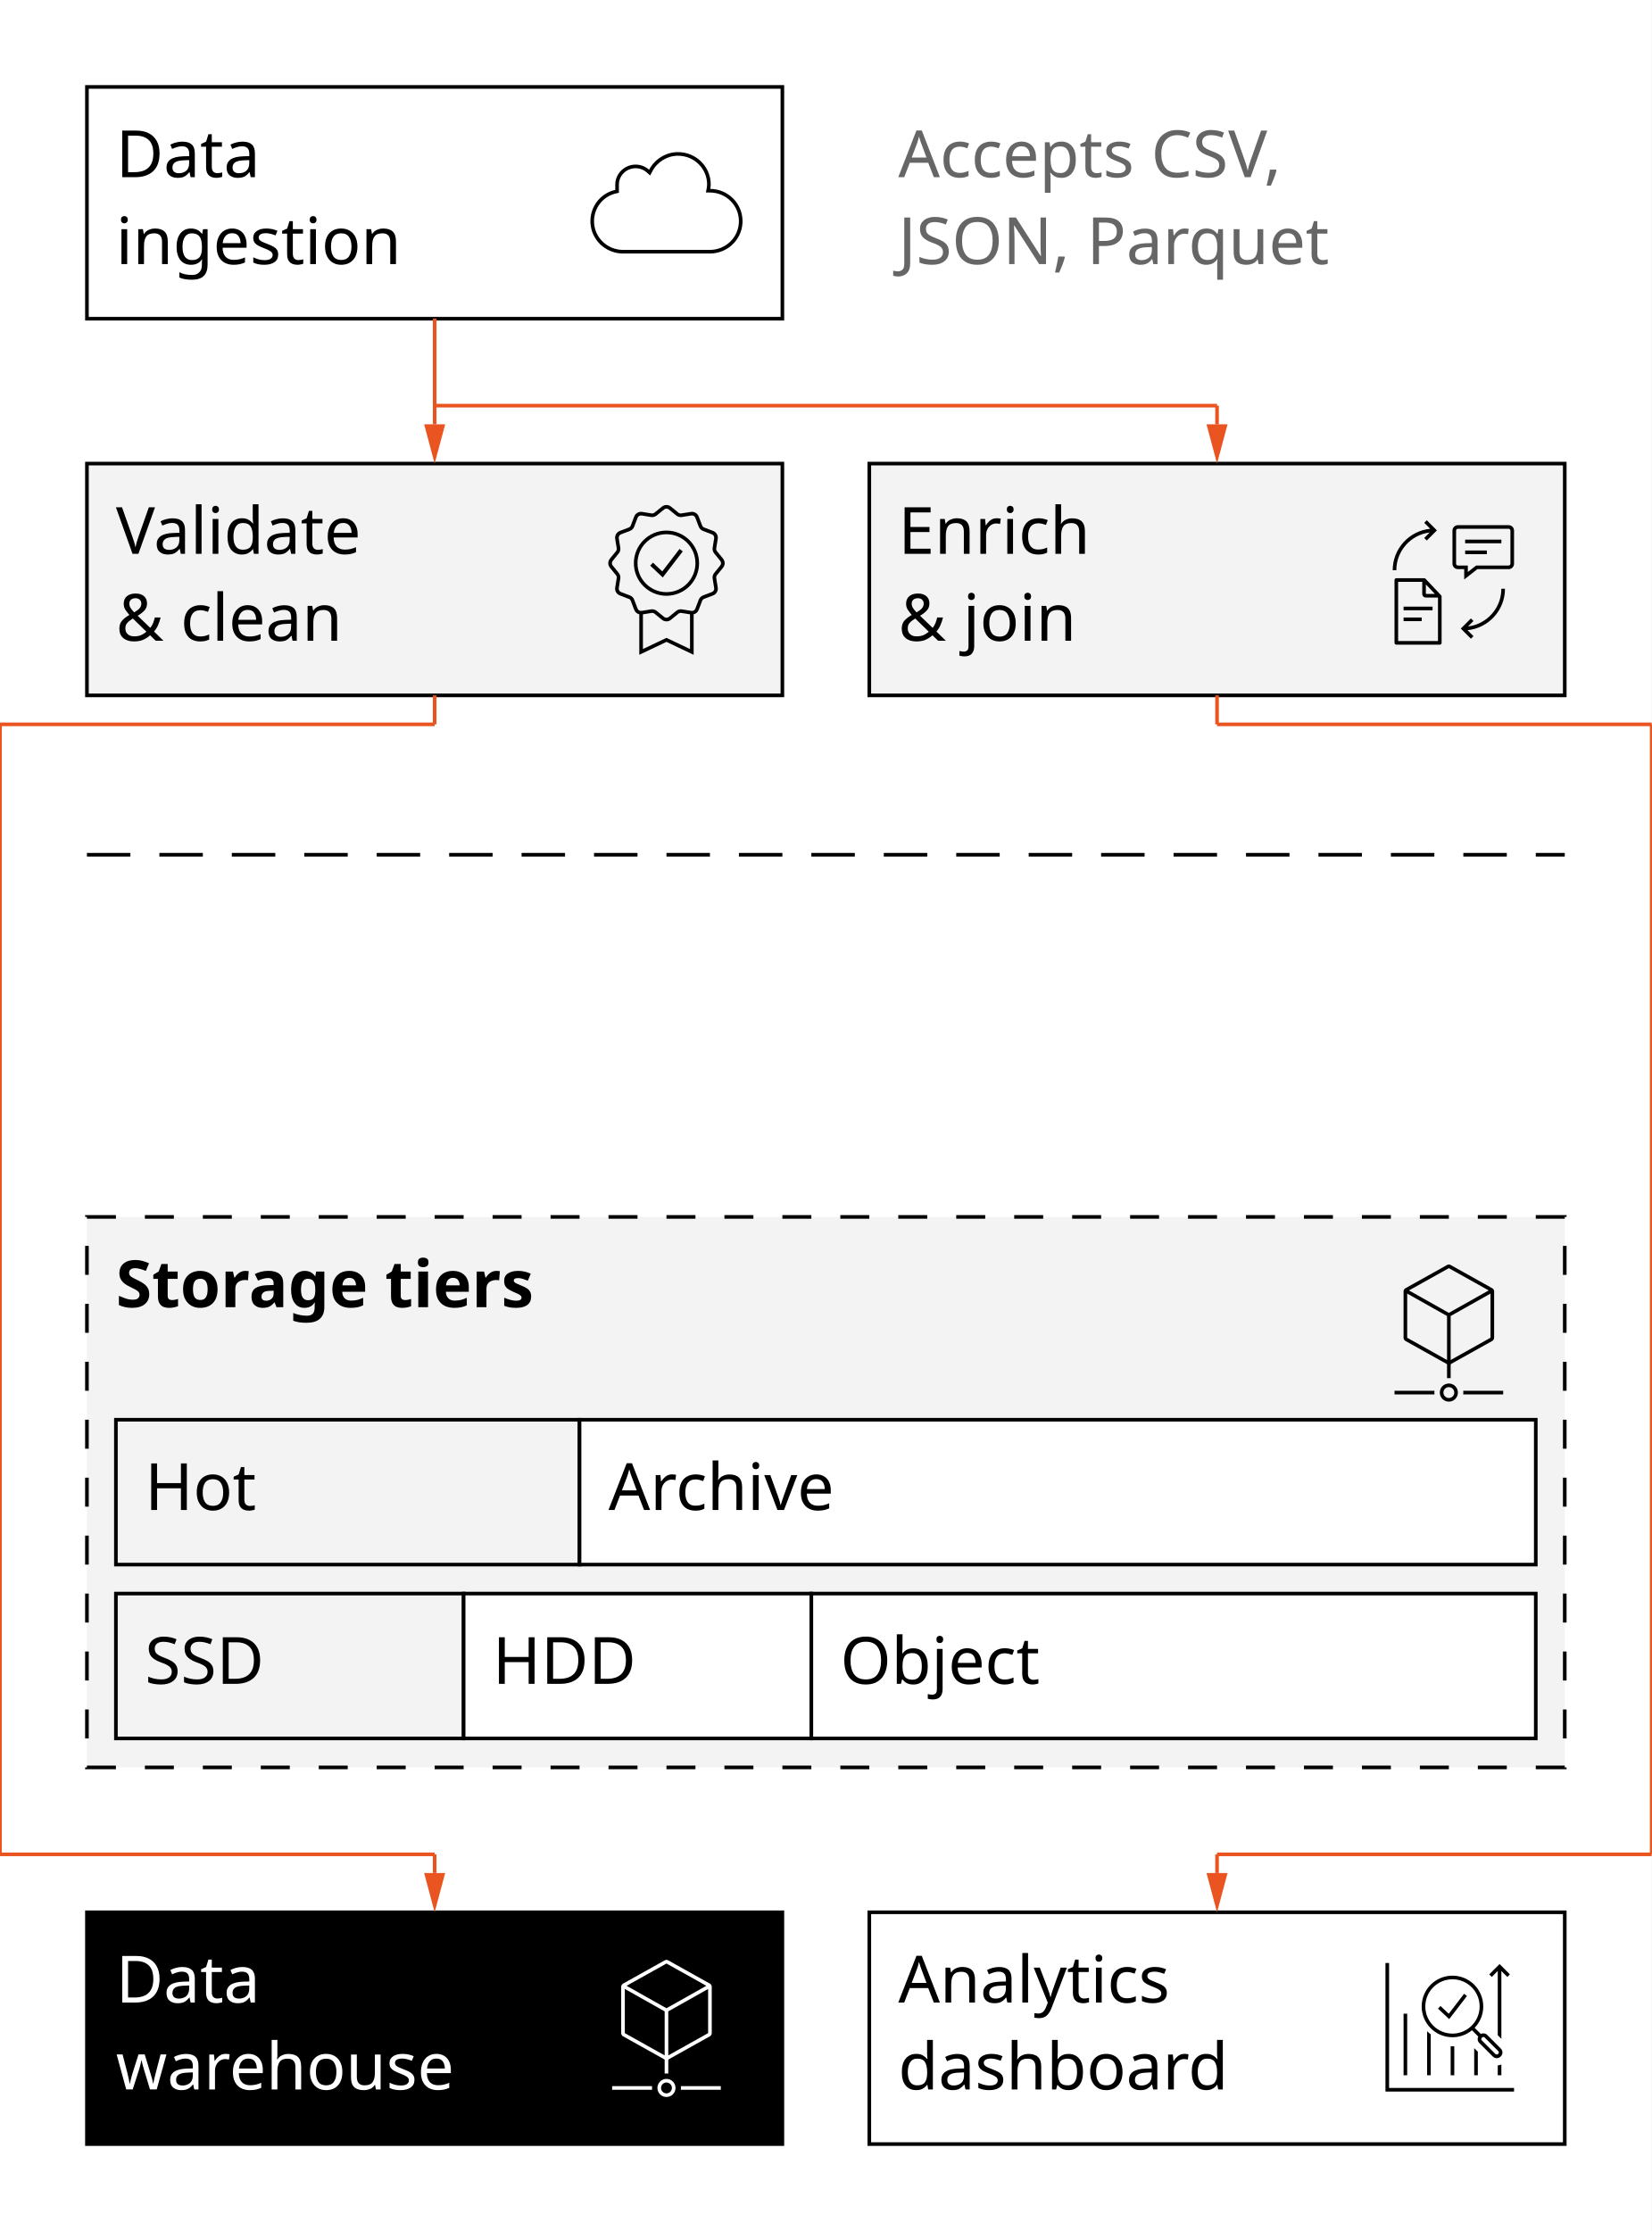
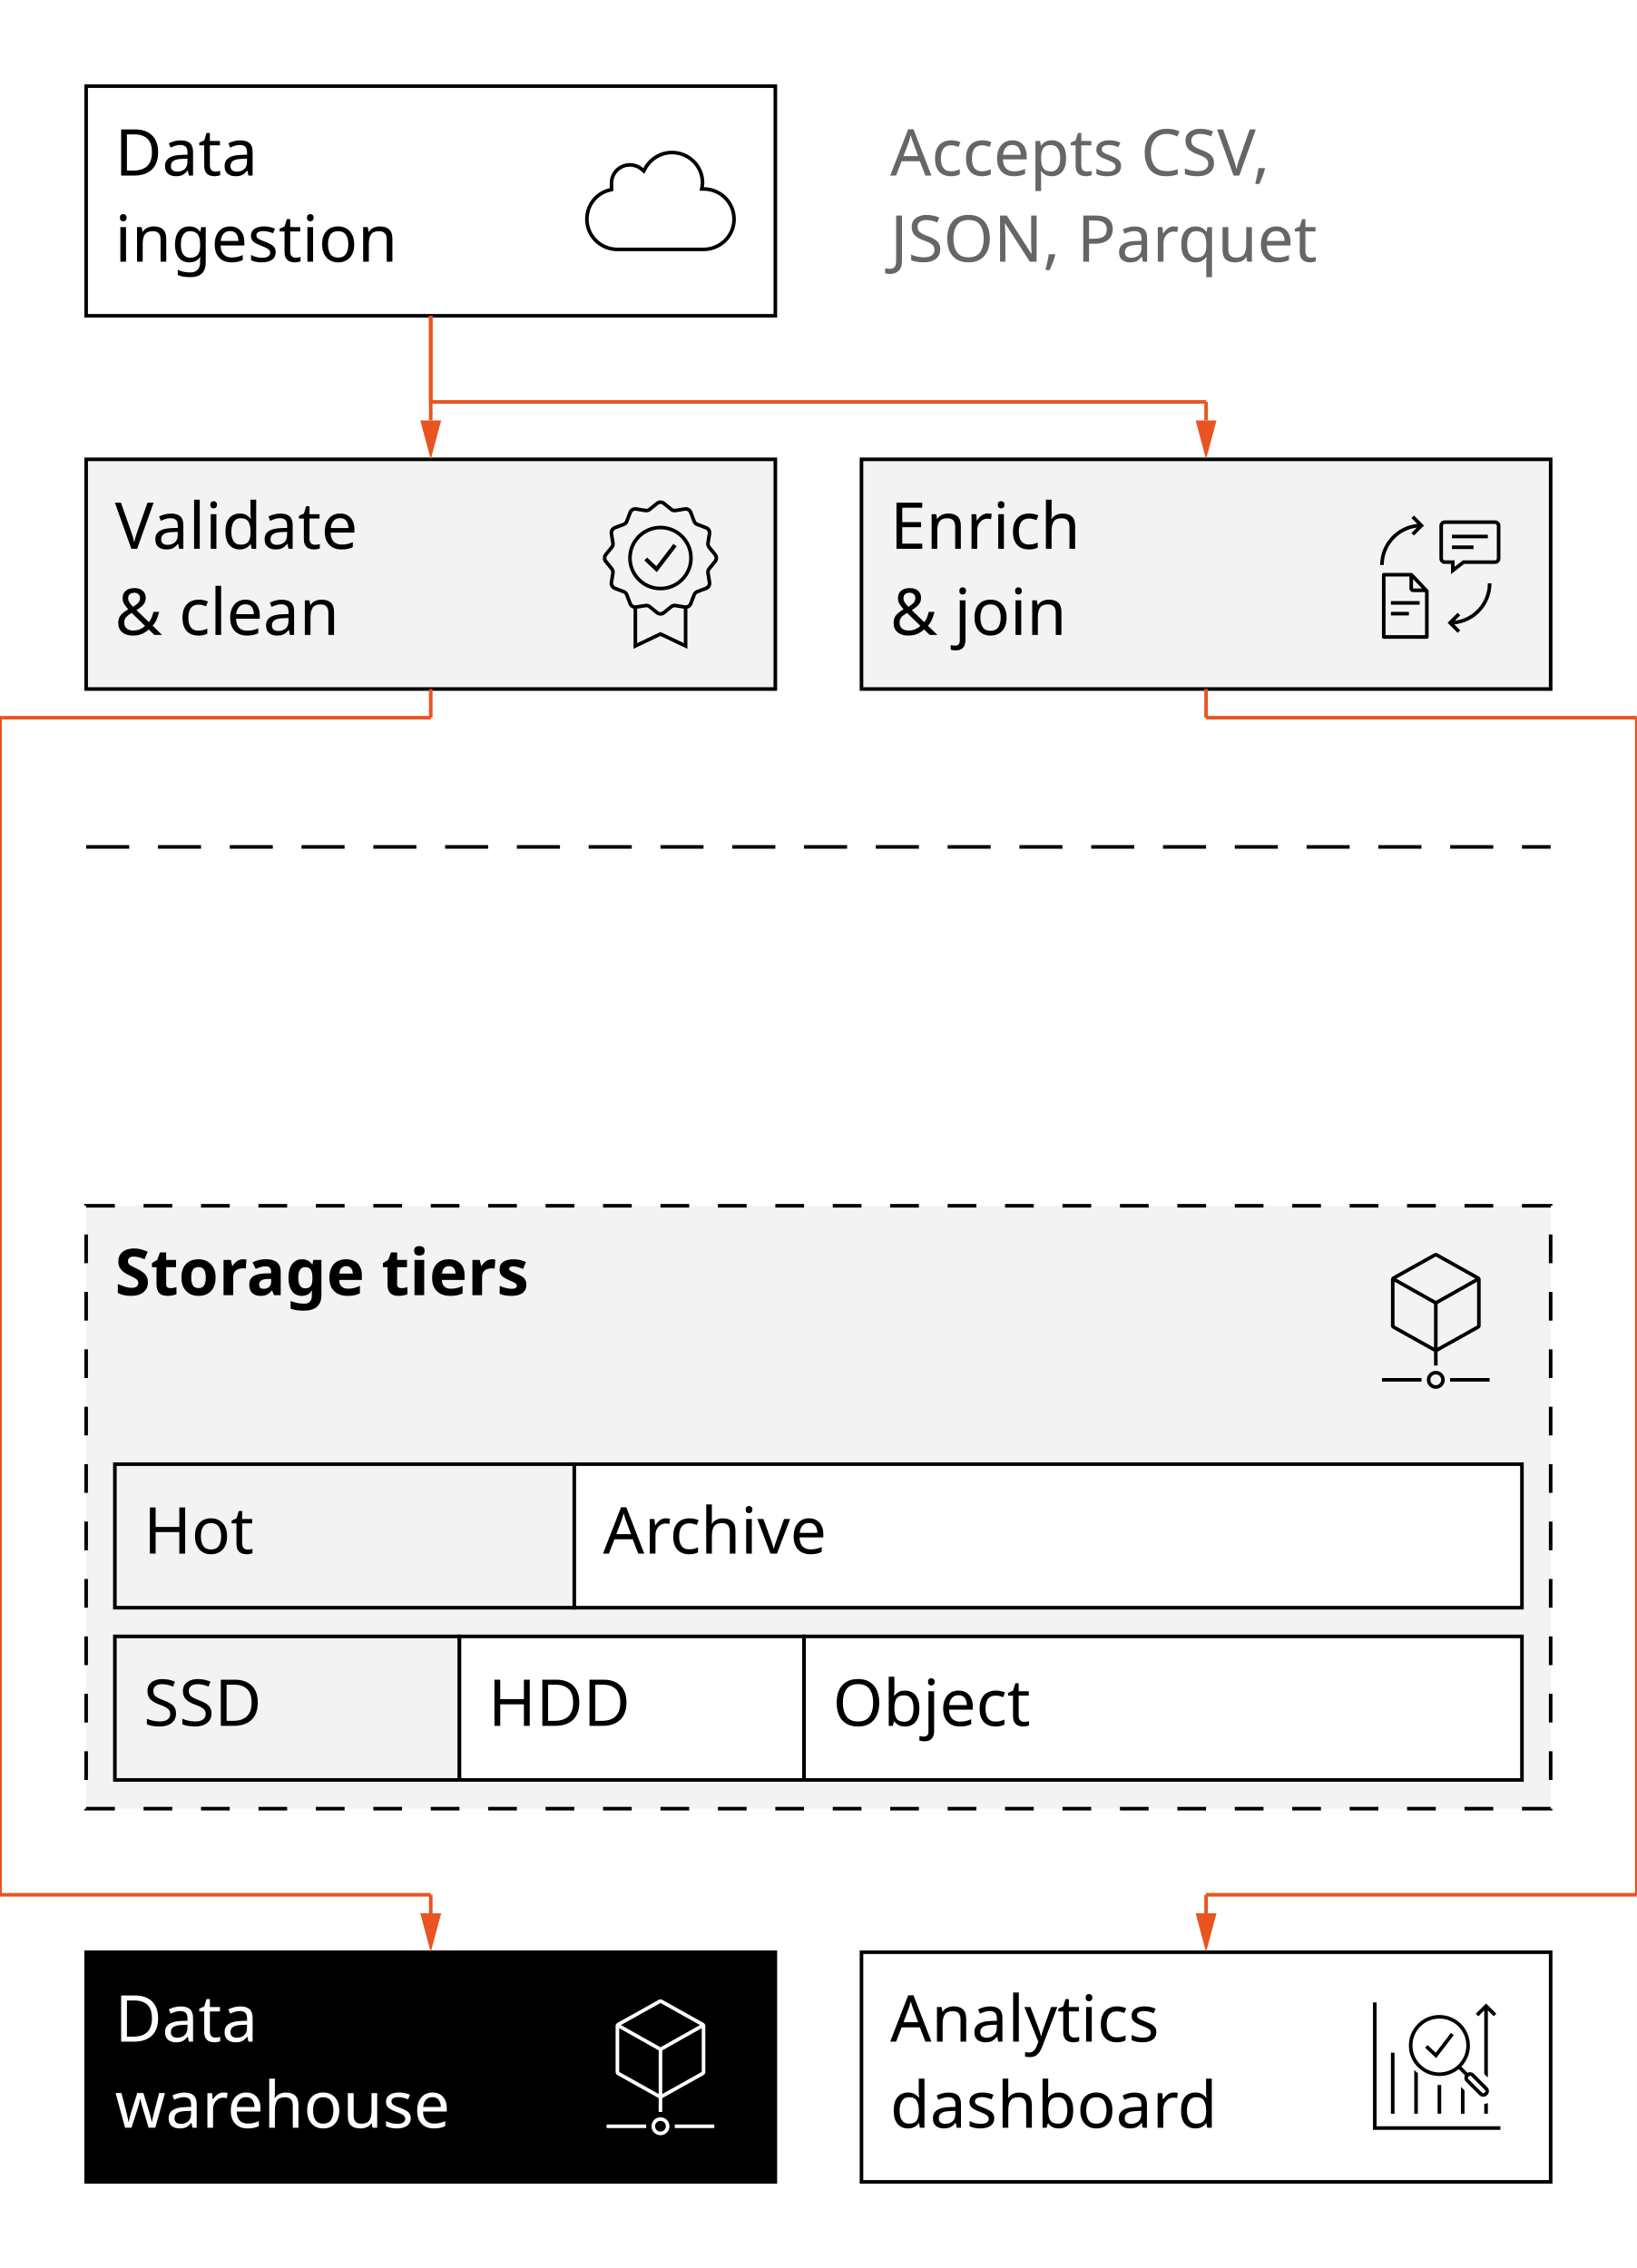
- <svg xmlns="http://www.w3.org/2000/svg" width="456" height="616" viewBox="0 0 456 616" xml:space="preserve">
-   <rect width="456" height="616" fill="#FFFFFF" />
+ <svg xmlns="http://www.w3.org/2000/svg" width="456" height="632" viewBox="0 0 456 632" xml:space="preserve">
+   <rect width="456" height="632" fill="#FFFFFF" />
  <g data-component-id="ingest">
    <rect x="24" y="24" width="192" height="64" fill="#FFFFFF" stroke="#000000" stroke-width="1" stroke-miterlimit="10" />
    <text font-family="Ubuntu Sans">
      <tspan x="32" y="48.92" font-size="18" font-weight="400" fill="#000000">Data</tspan>
      <tspan x="32" y="72.92" font-size="18" font-weight="400" fill="#000000">ingestion</tspan>
    </text>
    <g class="dg-icon" transform="translate(160 32)">
      <path fill-rule="evenodd" clip-rule="evenodd" d="M27.186 10C32.196 10 36.217 14 36.217 18.923L36.211 19.143C36.187 19.652 36.094 20.147 36.093 20.154C41.041 20.216 45 24.154 45 29.077L44.988 29.536C44.748 34.246 40.822 38 35.969 38H12.031L11.565 37.988C6.928 37.757 3.245 34.094 3.012 29.536L3 29.077C3 24.954 5.784 21.352 9.866 20.429V18.984C9.866 15.908 12.402 13.446 15.495 13.446L15.749 13.452C17.017 13.51 18.22 13.996 19.206 14.861C20.753 11.908 23.845 10 27.186 10ZM27.186 11C24.224 11 21.469 12.695 20.092 15.325L19.502 16.452L18.547 15.613C17.674 14.847 16.608 14.446 15.495 14.446C12.935 14.446 10.866 16.479 10.866 18.984V21.227L10.087 21.403C6.472 22.221 4 25.409 4 29.077C4 33.438 7.564 37 12.031 37H35.969C40.436 37 44 33.438 44 29.077C44 24.713 40.493 21.208 36.08 21.153L34.888 21.139L35.11 19.967V19.965C35.111 19.962 35.112 19.956 35.113 19.948C35.116 19.933 35.121 19.91 35.126 19.88C35.136 19.819 35.149 19.73 35.163 19.626C35.191 19.411 35.217 19.151 35.217 18.923C35.217 14.562 31.653 11 27.186 11Z" fill="#000000" />
    </g>
  </g>
  <g data-component-id="ingest_note">
    <rect x="240" y="24" width="192" height="64" fill="#FFFFFF" stroke="none" stroke-width="1" stroke-miterlimit="10" />
    <text font-family="Ubuntu Sans">
      <tspan x="248" y="48.92" font-size="18" font-weight="400" fill="#666666">Accepts CSV,</tspan>
      <tspan x="248" y="72.92" font-size="18" font-weight="400" fill="#666666">JSON, Parquet</tspan>
    </text>
  </g>
  <g data-component-id="validate">
    <rect x="24" y="128" width="192" height="64" fill="#F3F3F3" stroke="#000000" stroke-width="1" stroke-miterlimit="10" />
    <text font-family="Ubuntu Sans">
      <tspan x="32" y="152.92" font-size="18" font-weight="400" fill="#000000">Validate</tspan>
      <tspan x="32" y="176.92" font-size="18" font-weight="400" fill="#000000">&amp; clean</tspan>
    </text>
    <g class="dg-icon" transform="translate(160 136)">
      <path fill-rule="evenodd" clip-rule="evenodd" d="M22.738 3.882C23.473 3.284 24.527 3.284 25.262 3.882L27.314 5.552C27.535 5.731 27.822 5.808 28.104 5.763L30.716 5.344C31.651 5.193 32.565 5.72 32.902 6.605L33.845 9.077C33.946 9.343 34.157 9.554 34.423 9.655L36.895 10.598C37.78 10.935 38.307 11.849 38.156 12.784L37.737 15.396C37.692 15.678 37.769 15.965 37.948 16.186L39.618 18.238C40.216 18.973 40.216 20.027 39.618 20.762L37.948 22.814C37.769 23.035 37.692 23.322 37.737 23.604L38.156 26.216C38.307 27.151 37.78 28.065 36.895 28.402L34.423 29.345C34.157 29.446 33.946 29.657 33.845 29.923L32.902 32.395C32.661 33.027 32.126 33.473 31.5 33.624V44.791L24 41.225L16.5 44.791V33.624C15.874 33.473 15.339 33.027 15.098 32.395L14.155 29.923C14.054 29.657 13.843 29.446 13.577 29.345L11.105 28.402C10.22 28.065 9.693 27.151 9.844 26.216L10.263 23.604C10.308 23.322 10.231 23.035 10.052 22.814L8.382 20.762C7.784 20.027 7.784 18.973 8.382 18.238L10.052 16.186C10.231 15.965 10.308 15.678 10.263 15.396L9.844 12.784C9.693 11.848 10.22 10.935 11.105 10.598L13.577 9.655C13.843 9.554 14.054 9.343 14.155 9.077L15.098 6.605C15.435 5.72 16.349 5.193 17.284 5.344L19.896 5.763C20.178 5.808 20.465 5.731 20.686 5.552L22.738 3.882ZM19.896 33.237L17.5 33.621V43.208L23.785 40.22L24 40.117L24.215 40.22L30.5 43.208V33.621L28.104 33.237C27.822 33.192 27.535 33.269 27.314 33.448L25.262 35.118C24.527 35.716 23.473 35.716 22.738 35.118L20.686 33.448C20.465 33.269 20.178 33.192 19.896 33.237ZM24.631 4.658C24.263 4.359 23.737 4.359 23.369 4.658L21.316 6.327C20.874 6.687 20.3 6.841 19.737 6.751L17.125 6.331C16.657 6.256 16.201 6.519 16.032 6.962L15.09 9.434C14.887 9.966 14.466 10.387 13.934 10.59L11.462 11.532C11.019 11.701 10.756 12.157 10.831 12.625L11.251 15.237C11.341 15.8 11.187 16.374 10.827 16.816L9.158 18.869C8.859 19.237 8.859 19.763 9.158 20.131L10.827 22.184C11.187 22.626 11.341 23.2 11.251 23.763L10.831 26.375C10.756 26.843 11.019 27.299 11.462 27.468L13.934 28.41C14.466 28.613 14.887 29.034 15.09 29.566L16.032 32.038C16.201 32.481 16.657 32.744 17.125 32.669L19.737 32.249C20.3 32.159 20.874 32.313 21.316 32.673L23.369 34.342C23.737 34.641 24.263 34.641 24.631 34.342L26.684 32.673C27.126 32.313 27.7 32.159 28.263 32.249L30.875 32.669C31.343 32.744 31.799 32.481 31.968 32.038L32.91 29.566C33.113 29.034 33.534 28.613 34.066 28.41L36.538 27.468C36.981 27.299 37.244 26.843 37.169 26.375L36.749 23.763C36.659 23.2 36.813 22.626 37.173 22.184L38.842 20.131C39.141 19.763 39.141 19.237 38.842 18.869L37.173 16.816C36.813 16.374 36.659 15.8 36.749 15.237L37.169 12.625C37.244 12.157 36.981 11.701 36.538 11.532L34.066 10.59C33.534 10.387 33.113 9.966 32.91 9.434L31.968 6.962C31.799 6.519 31.343 6.256 30.875 6.331L28.263 6.751C27.7 6.841 27.126 6.687 26.684 6.327L24.631 4.658Z" fill="#000000" />
      <path d="M28.5 16.248L22.977 23.439L22.525 23.013L19.501 20.171L20.27 19.351L22.842 21.768L27.607 15.562L28.5 16.248Z" fill="#000000" />
      <path fill-rule="evenodd" clip-rule="evenodd" d="M24 10.5C28.971 10.5 33 14.529 33 19.5C33 24.471 28.971 28.5 24 28.5C19.029 28.5 15 24.471 15 19.5C15 14.529 19.029 10.5 24 10.5ZM24 11.5C19.582 11.5 16 15.082 16 19.5C16 23.918 19.582 27.5 24 27.5C28.418 27.5 32 23.918 32 19.5C32 15.082 28.418 11.5 24 11.5Z" fill="#000000" />
    </g>
  </g>
  <g data-component-id="enrich">
    <rect x="240" y="128" width="192" height="64" fill="#F3F3F3" stroke="#000000" stroke-width="1" stroke-miterlimit="10" />
    <text font-family="Ubuntu Sans">
      <tspan x="248" y="152.92" font-size="18" font-weight="400" fill="#000000">Enrich</tspan>
      <tspan x="248" y="176.92" font-size="18" font-weight="400" fill="#000000">&amp; join</tspan>
    </text>
    <g class="dg-icon" transform="translate(376 136)">
      <path d="M39.5 26.556C39.5 32.519 34.961 37.421 29.149 37.998L30.798 39.647L30.091 40.353L27.293 37.556L30.091 34.758L30.798 35.465L29.288 36.974C34.479 36.338 38.5 31.918 38.5 26.556H39.5Z" fill="#000000" />
      <path d="M20.707 10.444L17.909 13.242L17.202 12.535L18.711 11.025C13.52 11.661 9.5 16.082 9.5 21.444H8.5C8.5 15.481 13.039 10.578 18.85 10.001L17.202 8.354L17.909 7.646L20.707 10.444Z" fill="#000000" />
      <path d="M34.5 17H28.5V16H34.5V17Z" fill="#000000" />
      <path d="M38.5 14H28.5V13H38.5V14Z" fill="#000000" />
      <path fill-rule="evenodd" clip-rule="evenodd" d="M40.5 9C41.328 9 42 9.672 42 10.5V19.645C42 20.422 41.41 21.061 40.653 21.138L40.5 21.145H31.881L28.238 24V21.145H26.5L26.347 21.138C25.59 21.061 25 20.422 25 19.645V10.5C25 9.672 25.672 9 26.5 9H40.5ZM26.5 10C26.224 10 26 10.224 26 10.5V19.645C26 19.922 26.224 20.145 26.5 20.145H29.238V21.945L31.536 20.145H40.5C40.776 20.145 41 19.922 41 19.645V10.5C41 10.258 40.829 10.056 40.601 10.01L40.5 10H26.5Z" fill="#000000" />
      <path d="M16.5 35.5H11.5V34.5H16.5V35.5Z" fill="#000000" />
      <path d="M19.5 32.5H11.5V31.5H19.5V32.5Z" fill="#000000" />
      <path fill-rule="evenodd" clip-rule="evenodd" d="M17.196 23.648C17.334 23.648 17.465 23.704 17.56 23.804L21.863 28.356C21.951 28.449 22 28.573 22 28.7V41.5C22 41.776 21.776 42 21.5 42H9.5C9.224 42 9 41.776 9 41.5V24.148C9 23.906 9.171 23.704 9.399 23.657L9.5 23.648H17.196ZM10 41H21V28.99H17.657C17.105 28.99 16.657 28.542 16.657 27.99V24.648H10V41ZM17.657 27.99H20.142L17.657 25.362V27.99Z" fill="#000000" />
    </g>
  </g>
  <g data-component-id="_auto_1">
    <line class="dg-separator" x1="24" y1="236.0" x2="432" y2="236.0" fill="none" stroke="#000000" stroke-width="1" stroke-miterlimit="10" stroke-dasharray="12 8" />
  </g>
  <g data-component-id="storage">
-     <rect x="24" y="336" width="408" height="152" fill="#F3F3F3" stroke="#000000" stroke-width="1" stroke-miterlimit="10" stroke-dasharray="8 8" />
+     <rect x="24" y="336" width="408" height="168" fill="#F3F3F3" stroke="#000000" stroke-width="1" stroke-miterlimit="10" stroke-dasharray="8 8" />
    <text font-family="Ubuntu Sans">
      <tspan x="32" y="360.92" font-size="18" font-weight="700" fill="#000000">Storage tiers</tspan>
    </text>
  </g>
-   <rect x="32" y="392" width="128" height="40" fill="#F3F3F3" stroke="#000000" stroke-width="1" stroke-miterlimit="10" />
+   <rect x="32" y="408" width="128" height="40" fill="#F3F3F3" stroke="#000000" stroke-width="1" stroke-miterlimit="10" />
  <text font-family="Ubuntu Sans">
-     <tspan x="40" y="416.92" font-size="18" font-weight="400" fill="#000000">Hot</tspan>
+     <tspan x="40" y="432.92" font-size="18" font-weight="400" fill="#000000">Hot</tspan>
  </text>
-   <rect x="160" y="392" width="264" height="40" fill="#FFFFFF" stroke="#000000" stroke-width="1" stroke-miterlimit="10" />
+   <rect x="160" y="408" width="264" height="40" fill="#FFFFFF" stroke="#000000" stroke-width="1" stroke-miterlimit="10" />
  <text font-family="Ubuntu Sans">
-     <tspan x="168" y="416.92" font-size="18" font-weight="400" fill="#000000">Archive</tspan>
+     <tspan x="168" y="432.92" font-size="18" font-weight="400" fill="#000000">Archive</tspan>
  </text>
-   <rect x="32" y="440" width="96" height="40" fill="#F3F3F3" stroke="#000000" stroke-width="1" stroke-miterlimit="10" />
+   <rect x="32" y="456" width="96" height="40" fill="#F3F3F3" stroke="#000000" stroke-width="1" stroke-miterlimit="10" />
  <text font-family="Ubuntu Sans">
-     <tspan x="40" y="464.92" font-size="18" font-weight="400" fill="#000000">SSD</tspan>
+     <tspan x="40" y="480.92" font-size="18" font-weight="400" fill="#000000">SSD</tspan>
  </text>
-   <rect x="128" y="440" width="96" height="40" fill="#FFFFFF" stroke="#000000" stroke-width="1" stroke-miterlimit="10" />
+   <rect x="128" y="456" width="96" height="40" fill="#FFFFFF" stroke="#000000" stroke-width="1" stroke-miterlimit="10" />
  <text font-family="Ubuntu Sans">
-     <tspan x="136" y="464.92" font-size="18" font-weight="400" fill="#000000">HDD</tspan>
+     <tspan x="136" y="480.92" font-size="18" font-weight="400" fill="#000000">HDD</tspan>
  </text>
-   <rect x="224" y="440" width="200" height="40" fill="#FFFFFF" stroke="#000000" stroke-width="1" stroke-miterlimit="10" />
+   <rect x="224" y="456" width="200" height="40" fill="#FFFFFF" stroke="#000000" stroke-width="1" stroke-miterlimit="10" />
  <text font-family="Ubuntu Sans">
-     <tspan x="232" y="464.92" font-size="18" font-weight="400" fill="#000000">Object</tspan>
+     <tspan x="232" y="480.92" font-size="18" font-weight="400" fill="#000000">Object</tspan>
  </text>
  <g data-component-id="storage">
    <g class="dg-icon" transform="translate(376 344)">
      <path fill-rule="evenodd" clip-rule="evenodd" d="M35.988 11.699C36.304 11.876 36.5 12.21 36.5 12.572V25.369C36.5 25.732 36.304 26.066 35.988 26.242L24 32.941L12.012 26.242C11.696 26.066 11.5 25.732 11.5 25.369V12.572C11.5 12.21 11.696 11.876 12.012 11.699L23.512 5.273C23.815 5.103 24.185 5.103 24.488 5.273L35.988 11.699ZM12.5 25.368L23.5 31.515V19.361L12.5 13.166V25.368ZM24.5 19.361V31.515L35.5 25.368V13.167L24.5 19.361ZM12.992 12.297L24 18.494L35.007 12.297L24 6.146L12.992 12.297Z" fill="#000000" />
      <path d="M20.032 40C20.012 40.164 20 40.331 20 40.5C20 40.669 20.012 40.836 20.032 41H9V40H20.032Z" fill="#000000" />
      <path d="M39 40V41H27.968C27.988 40.836 28 40.669 28 40.5C28 40.331 27.988 40.164 27.968 40H39Z" fill="#000000" />
      <path d="M24.5 36.531C24.336 36.511 24.169 36.5 24 36.5C23.831 36.5 23.664 36.511 23.5 36.531V32H24.5V36.531Z" fill="#000000" />
      <path fill-rule="evenodd" clip-rule="evenodd" d="M24 38C25.381 38 26.5 39.119 26.5 40.5C26.5 41.881 25.381 43 24 43C22.619 43 21.5 41.881 21.5 40.5C21.5 39.119 22.619 38 24 38ZM24 39C23.172 39 22.5 39.672 22.5 40.5C22.5 41.328 23.172 42 24 42C24.828 42 25.5 41.328 25.5 40.5C25.5 39.672 24.828 39 24 39Z" fill="#000000" />
    </g>
  </g>
  <g data-component-id="warehouse">
-     <rect x="24" y="528" width="192" height="64" fill="#000000" stroke="#000000" stroke-width="1" stroke-miterlimit="10" />
+     <rect x="24" y="544" width="192" height="64" fill="#000000" stroke="#000000" stroke-width="1" stroke-miterlimit="10" />
    <text font-family="Ubuntu Sans">
-       <tspan x="32" y="552.92" font-size="18" font-weight="400" fill="#FFFFFF">Data</tspan>
-       <tspan x="32" y="576.92" font-size="18" font-weight="400" fill="#FFFFFF">warehouse</tspan>
+       <tspan x="32" y="568.92" font-size="18" font-weight="400" fill="#FFFFFF">Data</tspan>
+       <tspan x="32" y="592.92" font-size="18" font-weight="400" fill="#FFFFFF">warehouse</tspan>
    </text>
-     <g class="dg-icon" transform="translate(160 536)">
+     <g class="dg-icon" transform="translate(160 552)">
      <path fill-rule="evenodd" clip-rule="evenodd" d="M35.988 11.699C36.304 11.876 36.5 12.21 36.5 12.572V25.369C36.5 25.732 36.304 26.066 35.988 26.242L24 32.941L12.012 26.242C11.696 26.066 11.5 25.732 11.5 25.369V12.572C11.5 12.21 11.696 11.876 12.012 11.699L23.512 5.273C23.815 5.103 24.185 5.103 24.488 5.273L35.988 11.699ZM12.5 25.368L23.5 31.515V19.361L12.5 13.166V25.368ZM24.5 19.361V31.515L35.5 25.368V13.167L24.5 19.361ZM12.992 12.297L24 18.494L35.007 12.297L24 6.146L12.992 12.297Z" fill="#FFFFFF" />
      <path d="M20.032 40C20.012 40.164 20 40.331 20 40.5C20 40.669 20.012 40.836 20.032 41H9V40H20.032Z" fill="#FFFFFF" />
      <path d="M39 40V41H27.968C27.988 40.836 28 40.669 28 40.5C28 40.331 27.988 40.164 27.968 40H39Z" fill="#FFFFFF" />
      <path d="M24.5 36.531C24.336 36.511 24.169 36.5 24 36.5C23.831 36.5 23.664 36.511 23.5 36.531V32H24.5V36.531Z" fill="#FFFFFF" />
      <path fill-rule="evenodd" clip-rule="evenodd" d="M24 38C25.381 38 26.5 39.119 26.5 40.5C26.5 41.881 25.381 43 24 43C22.619 43 21.5 41.881 21.5 40.5C21.5 39.119 22.619 38 24 38ZM24 39C23.172 39 22.5 39.672 22.5 40.5C22.5 41.328 23.172 42 24 42C24.828 42 25.5 41.328 25.5 40.5C25.5 39.672 24.828 39 24 39Z" fill="#FFFFFF" />
    </g>
  </g>
  <g data-component-id="dashboard">
-     <rect x="240" y="528" width="192" height="64" fill="#FFFFFF" stroke="#000000" stroke-width="1" stroke-miterlimit="10" />
+     <rect x="240" y="544" width="192" height="64" fill="#FFFFFF" stroke="#000000" stroke-width="1" stroke-miterlimit="10" />
    <text font-family="Ubuntu Sans">
-       <tspan x="248" y="552.92" font-size="18" font-weight="400" fill="#000000">Analytics</tspan>
-       <tspan x="248" y="576.92" font-size="18" font-weight="400" fill="#000000">dashboard</tspan>
+       <tspan x="248" y="568.92" font-size="18" font-weight="400" fill="#000000">Analytics</tspan>
+       <tspan x="248" y="592.92" font-size="18" font-weight="400" fill="#000000">dashboard</tspan>
    </text>
-     <g class="dg-icon" transform="translate(376 536)">
+     <g class="dg-icon" transform="translate(376 552)">
      <path d="M7.5 40.5H42V41.5H6.5V6H7.5V40.5Z" fill="#000000" />
      <path d="M12.5 37H11.5V20H12.5V37Z" fill="#000000" />
      <path d="M18 24.841C18.313 25.156 18.648 25.449 19 25.721V37H18V24.841Z" fill="#000000" />
      <path d="M25.5 37H24.5V29H25.5V37Z" fill="#000000" />
      <path d="M32 30.512V37H31V29.512L32 30.512Z" fill="#000000" />
      <path d="M38.5 37H37.5V34.27C37.841 34.242 38.178 34.166 38.5 34.039V37Z" fill="#000000" />
      <path d="M40.853 9.146L40.147 9.854L38.5 8.207V26.946L37.5 25.946V8.207L35.853 9.854L35.147 9.146L38 6.293L40.853 9.146Z" fill="#000000" />
      <path fill-rule="evenodd" clip-rule="evenodd" d="M25 9.5C29.694 9.5 33.5 13.306 33.5 18C33.5 20.289 32.593 22.365 31.121 23.894L32.831 25.604C33.398 25.303 34.117 25.392 34.594 25.869L38.363 29.639C38.949 30.224 38.949 31.174 38.363 31.76L38.28 31.843L38.166 31.945C37.577 32.426 36.708 32.392 36.159 31.843L32.39 28.074C31.912 27.597 31.824 26.877 32.124 26.311L30.387 24.573C28.92 25.776 27.045 26.5 25 26.5C20.306 26.5 16.5 22.694 16.5 18C16.5 13.306 20.306 9.5 25 9.5ZM33.887 26.577C33.691 26.382 33.375 26.382 33.18 26.577L33.097 26.659C32.902 26.854 32.902 27.171 33.097 27.366L36.866 31.136C37.062 31.331 37.378 31.331 37.573 31.136L37.656 31.053C37.851 30.858 37.851 30.541 37.656 30.346L33.887 26.577ZM25 10.5C20.858 10.5 17.5 13.858 17.5 18C17.5 22.142 20.858 25.5 25 25.5C29.142 25.5 32.5 22.142 32.5 18C32.5 13.858 29.142 10.5 25 10.5Z" fill="#000000" />
      <path d="M29.001 15.109L24.092 21.501L21 18.596L21.686 17.867L23.972 20.015L28.208 14.5L29.001 15.109Z" fill="#000000" />
    </g>
  </g>
  <g data-component-id="_auto_2">
    <line x1="120" y1="88" x2="120" y2="117.159" fill="none" stroke="#E95420" stroke-width="1" stroke-miterlimit="10" />
    <polygon points="117.095,117.159 120,128 122.905,117.159" fill="#E95420" />
  </g>
  <g data-component-id="_auto_3">
    <line x1="120" y1="88" x2="120" y2="112" fill="none" stroke="#E95420" stroke-width="1" stroke-miterlimit="10" />
    <line x1="120" y1="112" x2="336" y2="112" fill="none" stroke="#E95420" stroke-width="1" stroke-miterlimit="10" />
    <line x1="336" y1="112" x2="336" y2="117.159" fill="none" stroke="#E95420" stroke-width="1" stroke-miterlimit="10" />
    <polygon points="333.095,117.159 336,128 338.905,117.159" fill="#E95420" />
  </g>
  <g data-component-id="_auto_4">
    <line x1="120" y1="192" x2="120" y2="200" fill="none" stroke="#E95420" stroke-width="1" stroke-miterlimit="10" />
    <line x1="120" y1="200" x2="0" y2="200" fill="none" stroke="#E95420" stroke-width="1" stroke-miterlimit="10" />
-     <line x1="0" y1="200" x2="0" y2="512" fill="none" stroke="#E95420" stroke-width="1" stroke-miterlimit="10" />
-     <line x1="0" y1="512" x2="120" y2="512" fill="none" stroke="#E95420" stroke-width="1" stroke-miterlimit="10" />
-     <line x1="120" y1="512" x2="120" y2="517.159" fill="none" stroke="#E95420" stroke-width="1" stroke-miterlimit="10" />
-     <polygon points="117.095,517.159 120,528 122.905,517.159" fill="#E95420" />
+     <line x1="0" y1="200" x2="0" y2="528" fill="none" stroke="#E95420" stroke-width="1" stroke-miterlimit="10" />
+     <line x1="0" y1="528" x2="120" y2="528" fill="none" stroke="#E95420" stroke-width="1" stroke-miterlimit="10" />
+     <line x1="120" y1="528" x2="120" y2="533.159" fill="none" stroke="#E95420" stroke-width="1" stroke-miterlimit="10" />
+     <polygon points="117.095,533.159 120,544 122.905,533.159" fill="#E95420" />
  </g>
  <g data-component-id="_auto_5">
    <line x1="336" y1="192" x2="336" y2="200" fill="none" stroke="#E95420" stroke-width="1" stroke-miterlimit="10" />
    <line x1="336" y1="200" x2="456" y2="200" fill="none" stroke="#E95420" stroke-width="1" stroke-miterlimit="10" />
-     <line x1="456" y1="200" x2="456" y2="512" fill="none" stroke="#E95420" stroke-width="1" stroke-miterlimit="10" />
-     <line x1="456" y1="512" x2="336" y2="512" fill="none" stroke="#E95420" stroke-width="1" stroke-miterlimit="10" />
-     <line x1="336" y1="512" x2="336" y2="517.159" fill="none" stroke="#E95420" stroke-width="1" stroke-miterlimit="10" />
-     <polygon points="333.095,517.159 336,528 338.905,517.159" fill="#E95420" />
+     <line x1="456" y1="200" x2="456" y2="528" fill="none" stroke="#E95420" stroke-width="1" stroke-miterlimit="10" />
+     <line x1="456" y1="528" x2="336" y2="528" fill="none" stroke="#E95420" stroke-width="1" stroke-miterlimit="10" />
+     <line x1="336" y1="528" x2="336" y2="533.159" fill="none" stroke="#E95420" stroke-width="1" stroke-miterlimit="10" />
+     <polygon points="333.095,533.159 336,544 338.905,533.159" fill="#E95420" />
  </g>
</svg>
